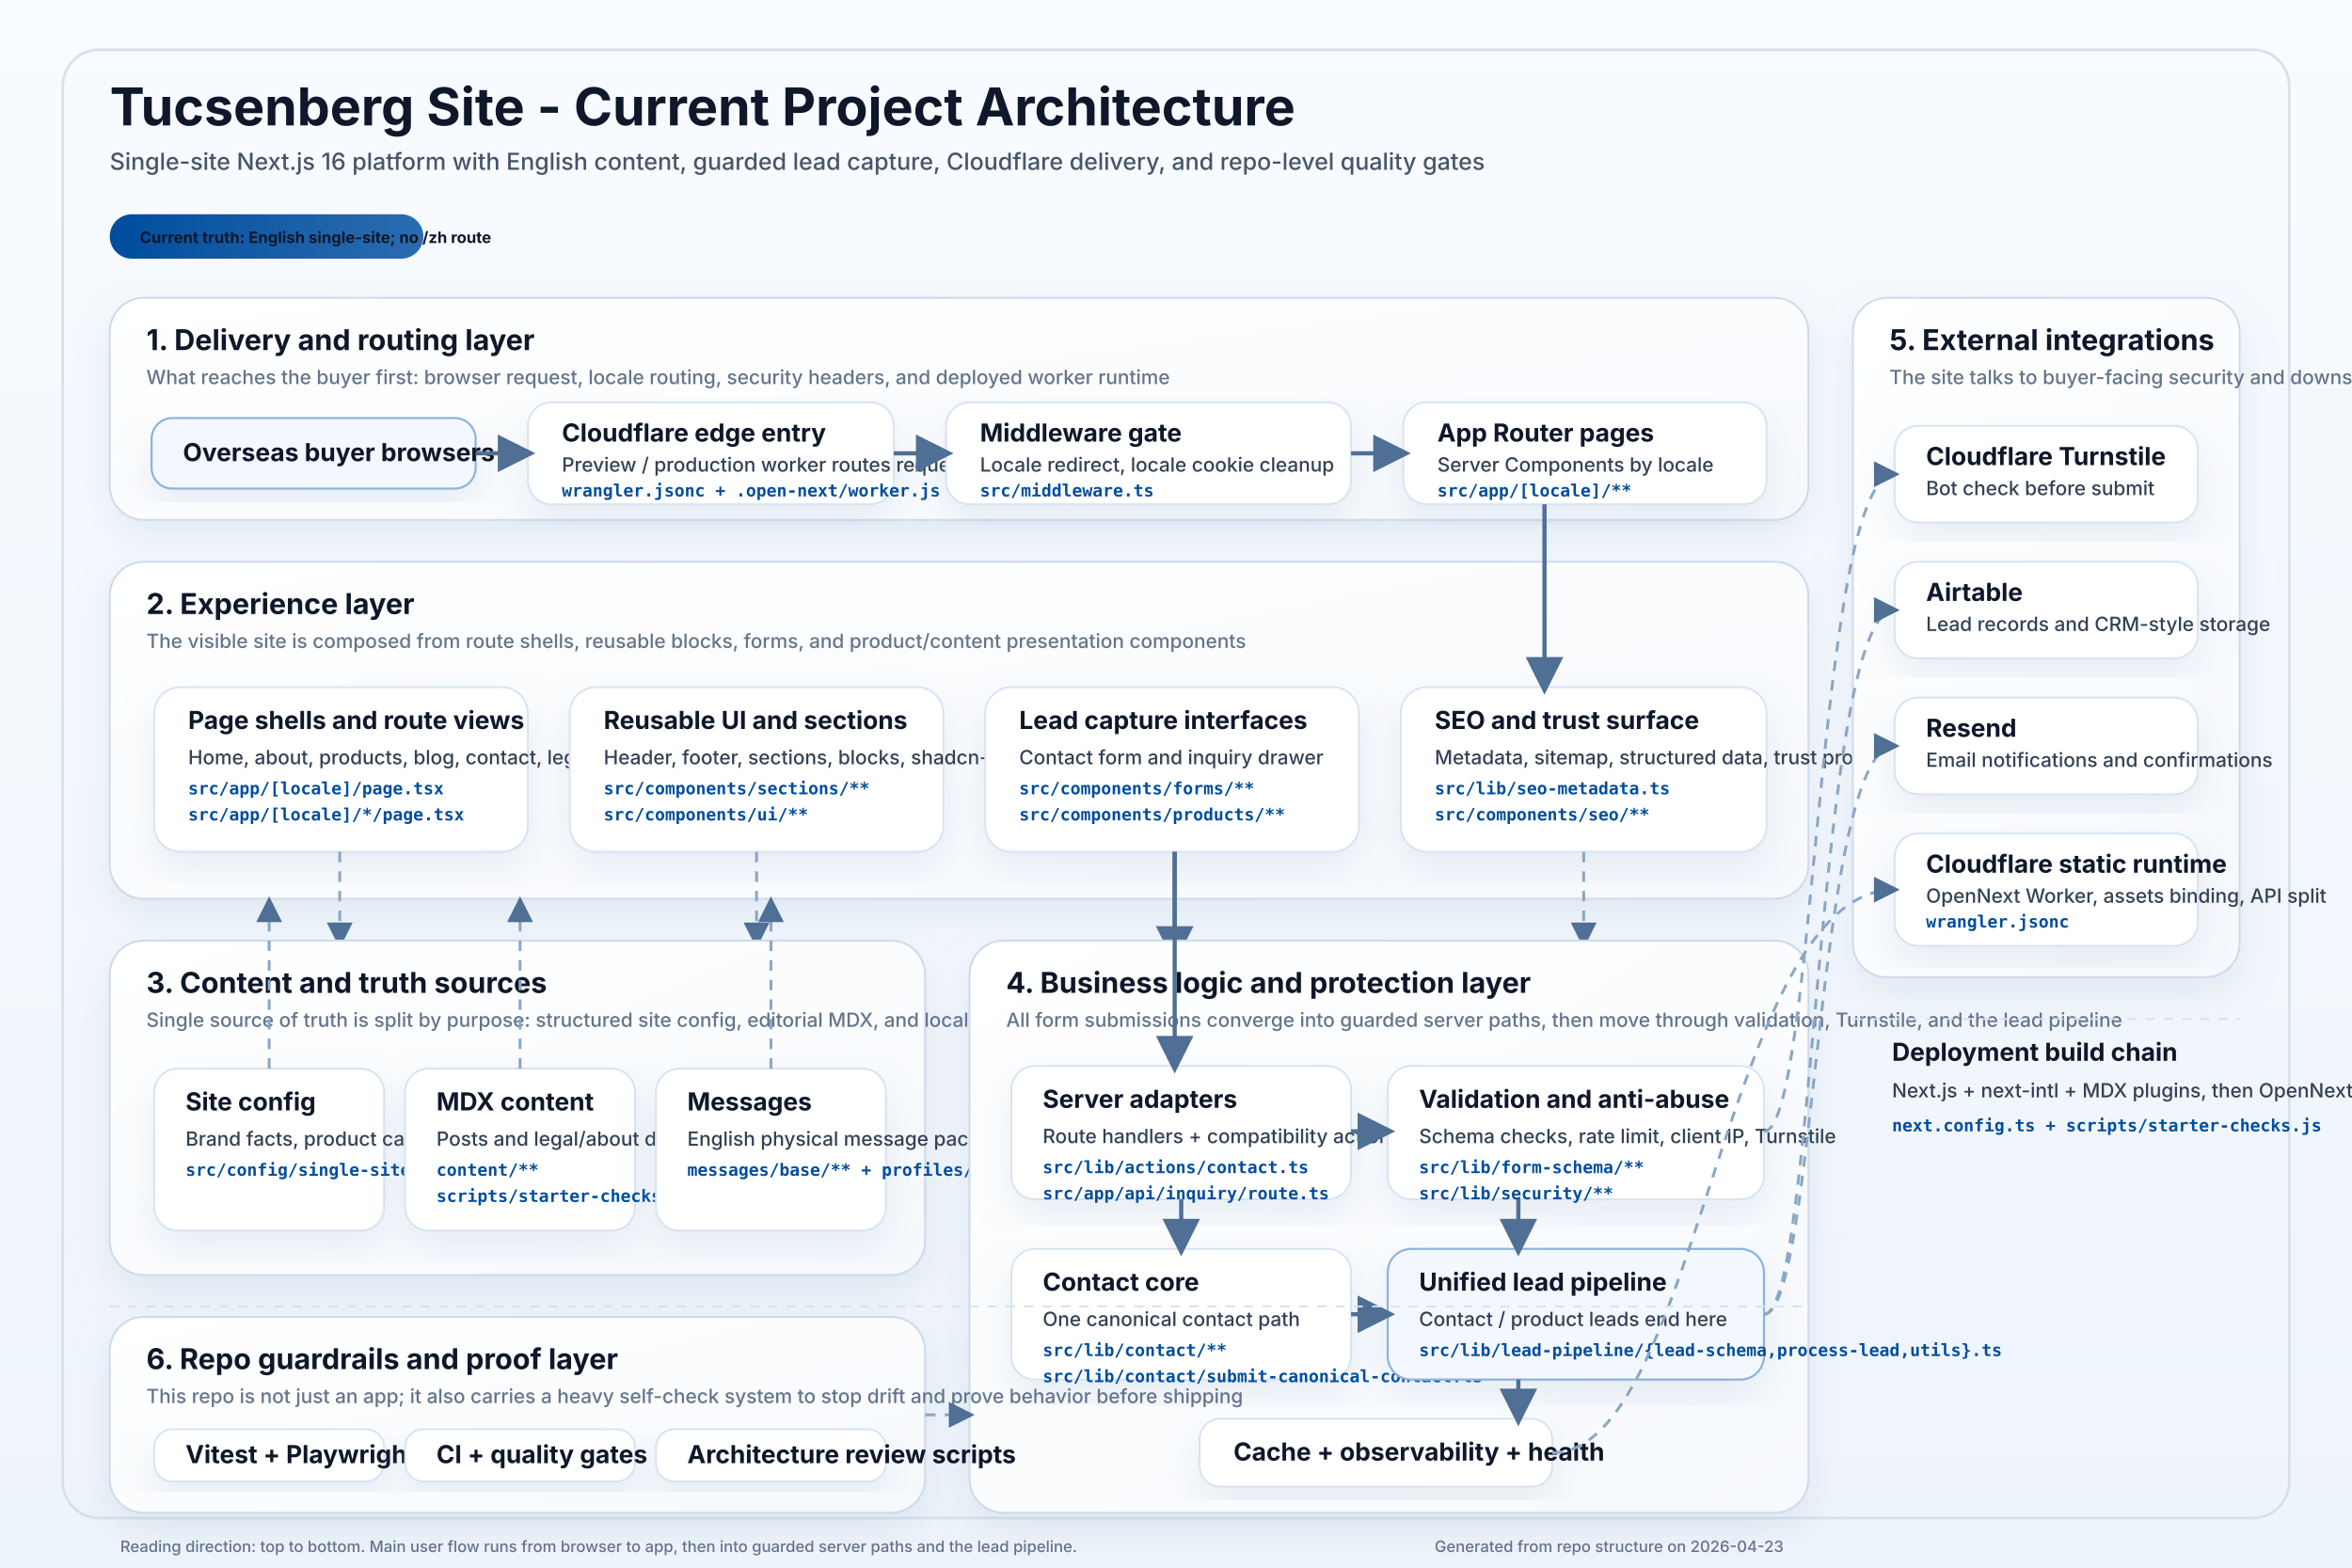
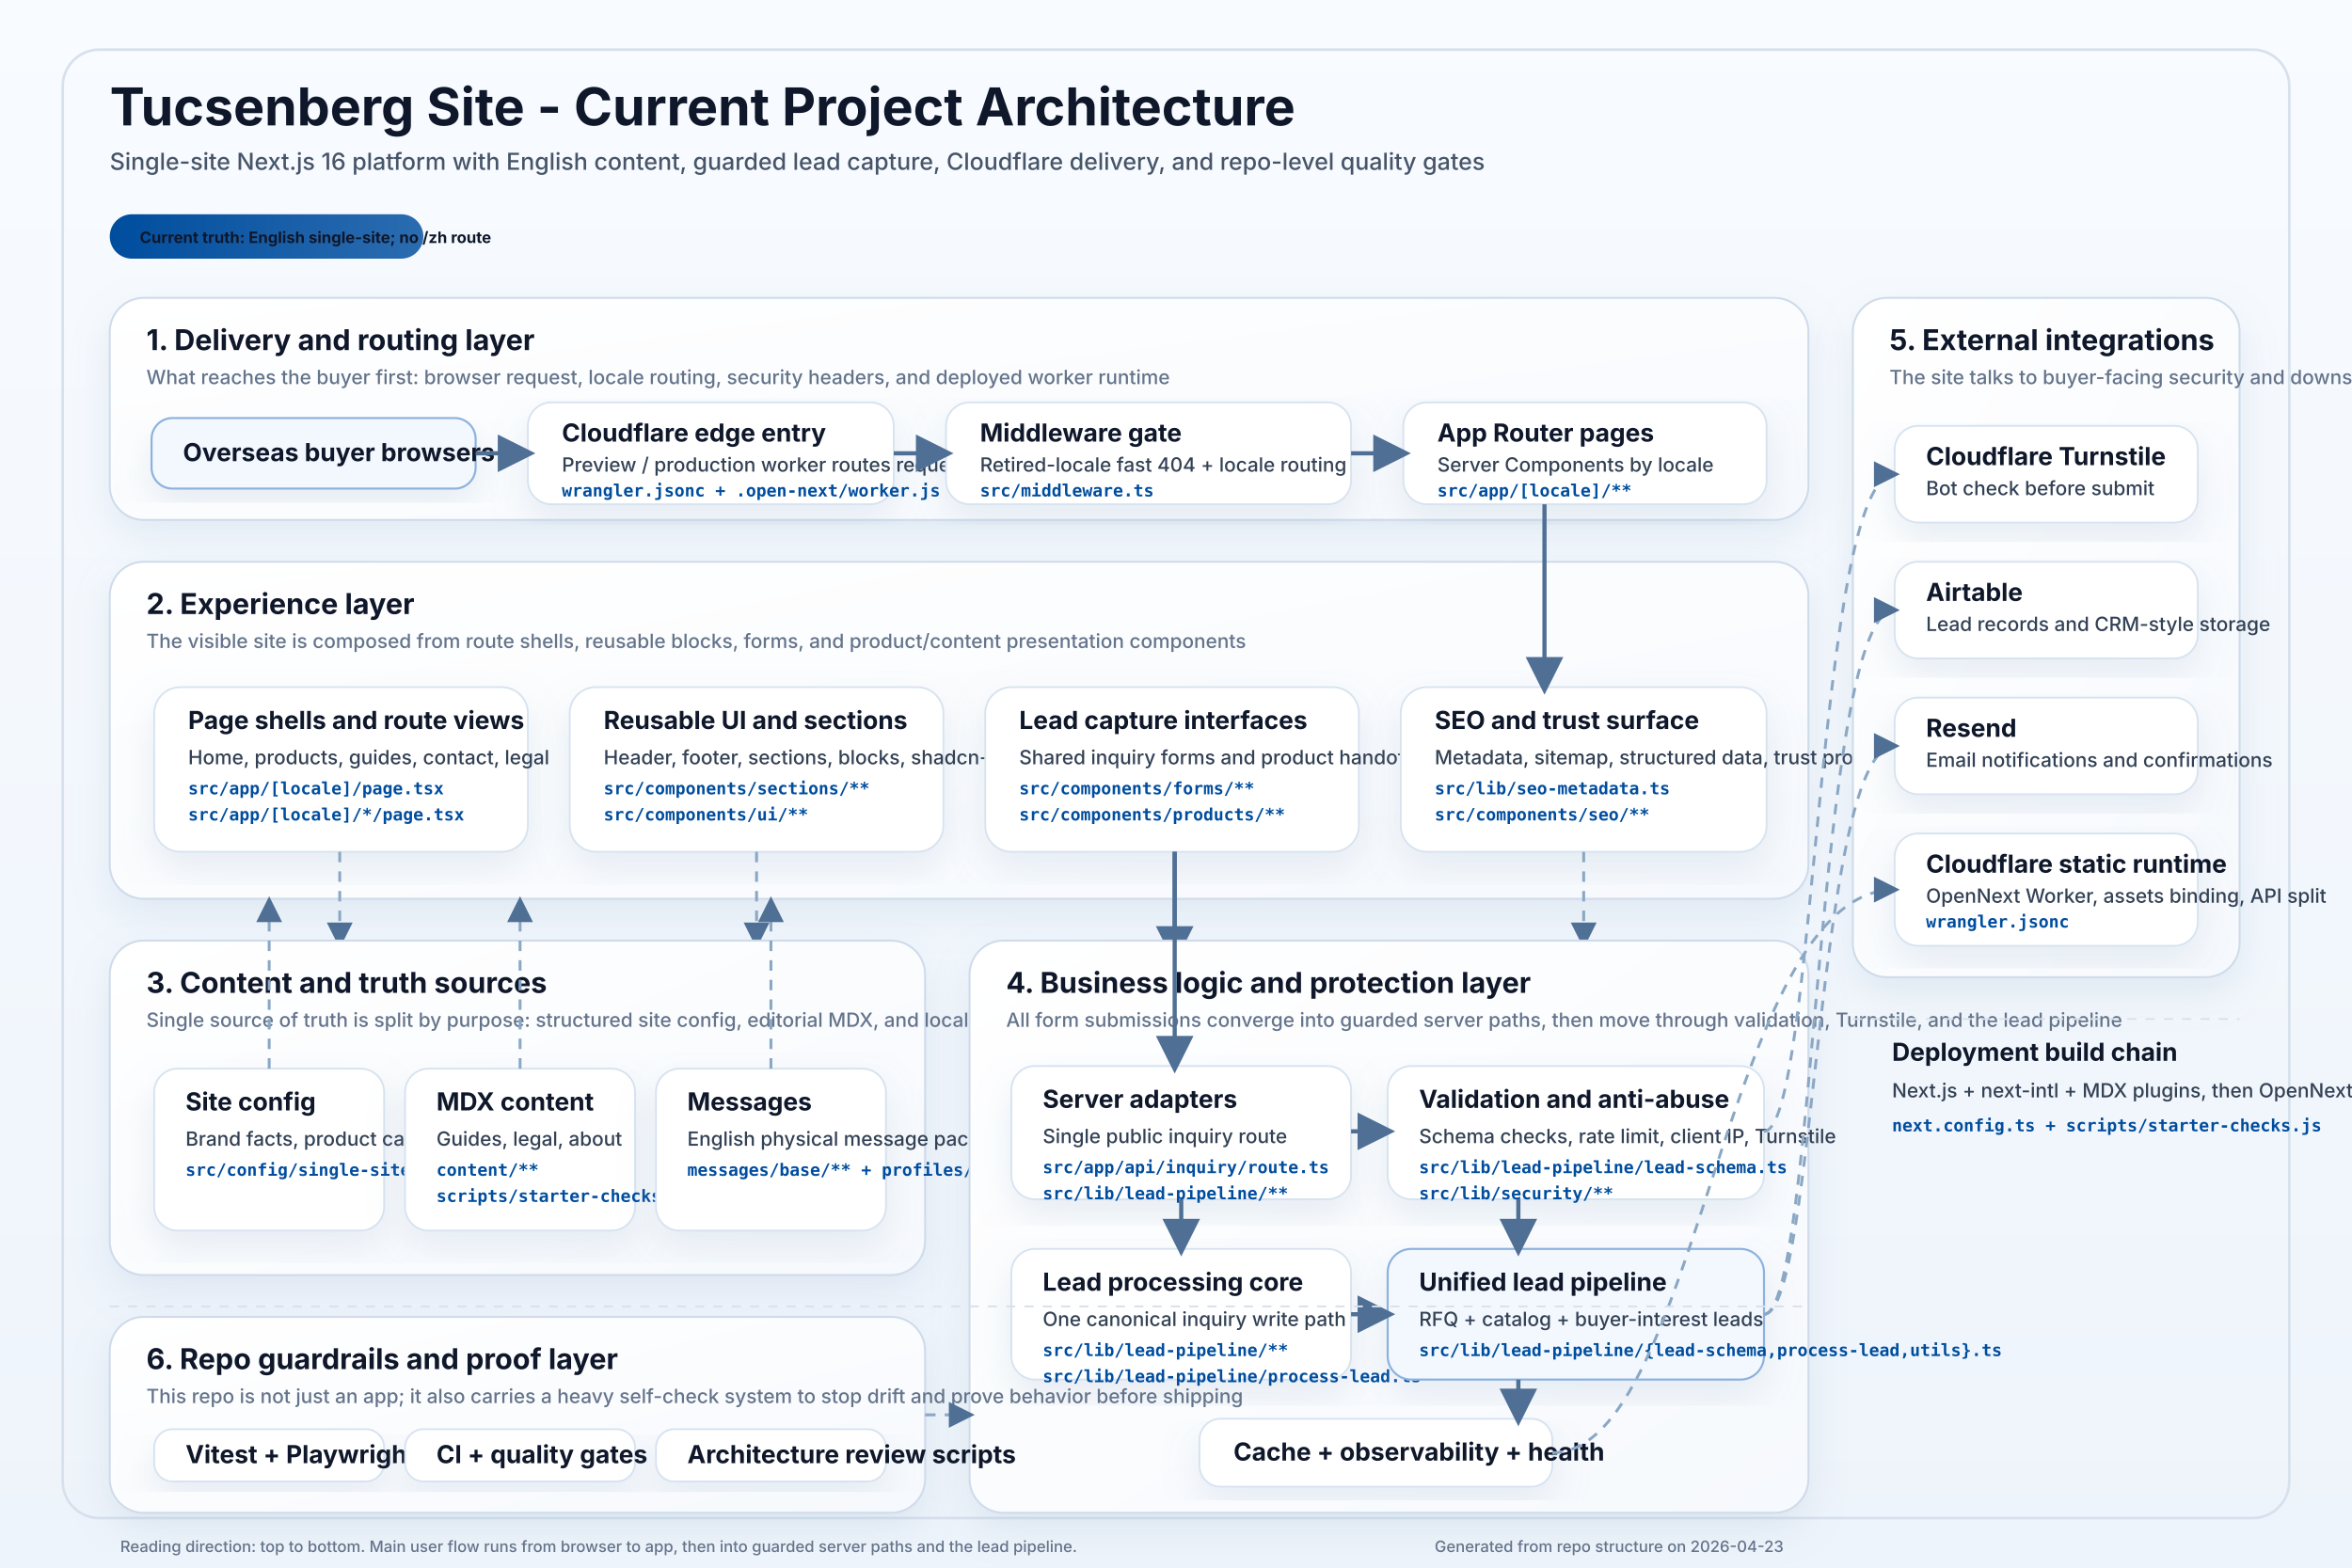
<svg xmlns="http://www.w3.org/2000/svg" width="1800" height="1200" viewBox="0 0 1800 1200" role="img" aria-labelledby="title desc">
  <defs>
    <linearGradient id="bg" x1="0" y1="0" x2="0" y2="1">
      <stop offset="0%" stop-color="#f8fbff" />
      <stop offset="100%" stop-color="#eef4fb" />
    </linearGradient>
    <linearGradient id="panel" x1="0" y1="0" x2="1" y2="1">
      <stop offset="0%" stop-color="#ffffff" />
      <stop offset="100%" stop-color="#f6f9fd" />
    </linearGradient>
    <linearGradient id="accent" x1="0" y1="0" x2="1" y2="0">
      <stop offset="0%" stop-color="#004d9e" />
      <stop offset="100%" stop-color="#2b6cb0" />
    </linearGradient>
    <filter id="shadow" x="-20%" y="-20%" width="140%" height="140%">
      <feDropShadow dx="0" dy="12" stdDeviation="14" flood-color="#8aa7c4" flood-opacity="0.18" />
    </filter>
    <marker id="arrow" viewBox="0 0 10 10" refX="8" refY="5" markerWidth="9" markerHeight="9" orient="auto-start-reverse">
      <path d="M 0 0 L 10 5 L 0 10 z" fill="#4f6f95" />
    </marker>
    <style>
      .title { font: 700 40px Inter, Arial, sans-serif; fill: #0f172a; }
      .subtitle { font: 500 18px Inter, Arial, sans-serif; fill: #475569; }
      .section-title { font: 700 22px Inter, Arial, sans-serif; fill: #0f172a; }
      .section-note { font: 500 15px Inter, Arial, sans-serif; fill: #64748b; }
      .box-title { font: 700 19px Inter, Arial, sans-serif; fill: #0f172a; }
      .box-copy { font: 500 15px Inter, Arial, sans-serif; fill: #334155; }
      .code { font: 600 13px "SFMono-Regular", Menlo, Consolas, monospace; fill: #004d9e; }
      .tiny { font: 500 12px Inter, Arial, sans-serif; fill: #64748b; }
      .chip { font: 700 12px Inter, Arial, sans-serif; fill: #0f172a; }
      .panel { fill: url(#panel); stroke: #cfdbea; stroke-width: 1.5; filter: url(#shadow); }
      .box { fill: #ffffff; stroke: #d7e3f0; stroke-width: 1.4; filter: url(#shadow); }
      .accent-box { fill: #f3f8ff; stroke: #8db2dd; stroke-width: 1.6; filter: url(#shadow); }
      .lane { fill: #ffffff; stroke: #d8e3ef; stroke-width: 1.6; }
      .flow { stroke: #4f6f95; stroke-width: 3.2; fill: none; marker-end: url(#arrow); }
      .flow-soft { stroke: #8aa7c4; stroke-width: 2.2; stroke-dasharray: 8 7; fill: none; marker-end: url(#arrow); }
      .divider { stroke: #d7e1ec; stroke-width: 1.4; stroke-dasharray: 7 7; }
    </style>
  </defs>
  <rect x="0" y="0" width="1800" height="1200" fill="url(#bg)" />
  <rect x="48" y="38" width="1704" height="1124" rx="28" fill="none" stroke="#d7e1ec" stroke-width="2" />
  <text x="84" y="96" class="title">Tucsenberg Site - Current Project Architecture</text>
  <text x="84" y="130" class="subtitle">Single-site Next.js 16 platform with English content, guarded lead capture, Cloudflare delivery, and repo-level quality gates</text>
  <rect x="84" y="164" width="240" height="34" rx="17" fill="url(#accent)" />
  <text x="107" y="186" class="chip" fill="#ffffff">Current truth: English single-site; no /zh route</text>
  <g>
    <rect x="84" y="228" width="1300" height="170" rx="26" class="panel" />
    <text x="112" y="268" class="section-title">1. Delivery and routing layer</text>
    <text x="112" y="294" class="section-note">What reaches the buyer first: browser request, locale routing, security headers, and deployed worker runtime</text>
    <rect x="116" y="320" width="248" height="54" rx="16" class="accent-box" />
    <text x="140" y="353" class="box-title">Overseas buyer browsers</text>
    <rect x="404" y="308" width="280" height="78" rx="18" class="box" />
    <text x="430" y="338" class="box-title">Cloudflare edge entry</text>
    <text x="430" y="361" class="box-copy">Preview / production worker routes requests</text>
    <text x="430" y="380" class="code">wrangler.jsonc + .open-next/worker.js</text>
    <rect x="724" y="308" width="310" height="78" rx="18" class="box" />
    <text x="750" y="338" class="box-title">Middleware gate</text>
-     <text x="750" y="361" class="box-copy">Locale redirect, locale cookie cleanup</text>
+     <text x="750" y="361" class="box-copy">Retired-locale fast 404 + locale routing</text>
    <text x="750" y="380" class="code">src/middleware.ts</text>
    <rect x="1074" y="308" width="278" height="78" rx="18" class="box" />
    <text x="1100" y="338" class="box-title">App Router pages</text>
    <text x="1100" y="361" class="box-copy">Server Components by locale</text>
    <text x="1100" y="380" class="code">src/app/[locale]/**</text>
    <path d="M364 347 L404 347" class="flow" />
    <path d="M684 347 L724 347" class="flow" />
    <path d="M1034 347 L1074 347" class="flow" />
  </g>
  <g>
    <rect x="84" y="430" width="1300" height="258" rx="26" class="panel" />
    <text x="112" y="470" class="section-title">2. Experience layer</text>
    <text x="112" y="496" class="section-note">The visible site is composed from route shells, reusable blocks, forms, and product/content presentation components</text>
    <rect x="118" y="526" width="286" height="126" rx="20" class="box" />
    <text x="144" y="558" class="box-title">Page shells and route views</text>
-     <text x="144" y="585" class="box-copy">Home, about, products, blog, contact, legal pages</text>
+     <text x="144" y="585" class="box-copy">Home, products, guides, contact, legal</text>
    <text x="144" y="608" class="code">src/app/[locale]/page.tsx</text>
    <text x="144" y="628" class="code">src/app/[locale]/*/page.tsx</text>
    <rect x="436" y="526" width="286" height="126" rx="20" class="box" />
    <text x="462" y="558" class="box-title">Reusable UI and sections</text>
    <text x="462" y="585" class="box-copy">Header, footer, sections, blocks, shadcn-based UI</text>
    <text x="462" y="608" class="code">src/components/sections/**</text>
    <text x="462" y="628" class="code">src/components/ui/**</text>
    <rect x="754" y="526" width="286" height="126" rx="20" class="box" />
    <text x="780" y="558" class="box-title">Lead capture interfaces</text>
-     <text x="780" y="585" class="box-copy">Contact form and inquiry drawer</text>
+     <text x="780" y="585" class="box-copy">Shared inquiry forms and product handoff</text>
    <text x="780" y="608" class="code">src/components/forms/**</text>
    <text x="780" y="628" class="code">src/components/products/**</text>
    <rect x="1072" y="526" width="280" height="126" rx="20" class="box" />
    <text x="1098" y="558" class="box-title">SEO and trust surface</text>
    <text x="1098" y="585" class="box-copy">Metadata, sitemap, structured data, trust proof</text>
    <text x="1098" y="608" class="code">src/lib/seo-metadata.ts</text>
    <text x="1098" y="628" class="code">src/components/seo/**</text>
    <path d="M1182 386 L1182 526" class="flow" />
    <path d="M899 652 L899 732" class="flow" />
    <path d="M260 652 L260 722" class="flow-soft" />
    <path d="M579 652 L579 722" class="flow-soft" />
    <path d="M1212 652 L1212 722" class="flow-soft" />
  </g>
  <g>
    <rect x="84" y="720" width="624" height="256" rx="26" class="panel" />
    <text x="112" y="760" class="section-title">3. Content and truth sources</text>
    <text x="112" y="786" class="section-note">Single source of truth is split by purpose: structured site config, editorial MDX, and locale messages</text>
    <rect x="118" y="818" width="176" height="124" rx="18" class="box" />
    <text x="142" y="850" class="box-title">Site config</text>
    <text x="142" y="877" class="box-copy">Brand facts, product catalog, SEO truth</text>
    <text x="142" y="900" class="code">src/config/single-site*.ts</text>
    <rect x="310" y="818" width="176" height="124" rx="18" class="box" />
    <text x="334" y="850" class="box-title">MDX content</text>
-     <text x="334" y="877" class="box-copy">Posts and legal/about draft content</text>
+     <text x="334" y="877" class="box-copy">Guides, legal, about</text>
    <text x="334" y="900" class="code">content/**</text>
    <text x="334" y="920" class="code">scripts/starter-checks.js content-manifest</text>
    <rect x="502" y="818" width="176" height="124" rx="18" class="box" />
    <text x="526" y="850" class="box-title">Messages</text>
    <text x="526" y="877" class="box-copy">English physical message packs</text>
    <text x="526" y="900" class="code">messages/base/** + profiles/**</text>
    <path d="M206 818 L206 690" class="flow-soft" />
    <path d="M398 818 L398 690" class="flow-soft" />
    <path d="M590 818 L590 690" class="flow-soft" />
  </g>
  <g>
    <rect x="742" y="720" width="642" height="438" rx="26" class="panel" />
    <text x="770" y="760" class="section-title">4. Business logic and protection layer</text>
    <text x="770" y="786" class="section-note">All form submissions converge into guarded server paths, then move through validation, Turnstile, and the lead pipeline</text>
    <rect x="774" y="816" width="260" height="102" rx="18" class="box" />
    <text x="798" y="848" class="box-title">Server adapters</text>
-     <text x="798" y="875" class="box-copy">Route handlers + compatibility action</text>
-     <text x="798" y="898" class="code">src/lib/actions/contact.ts</text>
-     <text x="798" y="918" class="code">src/app/api/inquiry/route.ts</text>
+     <text x="798" y="875" class="box-copy">Single public inquiry route</text>
+     <text x="798" y="898" class="code">src/app/api/inquiry/route.ts</text>
+     <text x="798" y="918" class="code">src/lib/lead-pipeline/**</text>
    <rect x="1062" y="816" width="288" height="102" rx="18" class="box" />
    <text x="1086" y="848" class="box-title">Validation and anti-abuse</text>
    <text x="1086" y="875" class="box-copy">Schema checks, rate limit, client IP, Turnstile</text>
-     <text x="1086" y="898" class="code">src/lib/form-schema/**</text>
+     <text x="1086" y="898" class="code">src/lib/lead-pipeline/lead-schema.ts</text>
    <text x="1086" y="918" class="code">src/lib/security/**</text>
    <rect x="774" y="956" width="260" height="100" rx="18" class="box" />
-     <text x="798" y="988" class="box-title">Contact core</text>
-     <text x="798" y="1015" class="box-copy">One canonical contact path</text>
-     <text x="798" y="1038" class="code">src/lib/contact/**</text>
-     <text x="798" y="1058" class="code">src/lib/contact/submit-canonical-contact.ts</text>
+     <text x="798" y="988" class="box-title">Lead processing core</text>
+     <text x="798" y="1015" class="box-copy">One canonical inquiry write path</text>
+     <text x="798" y="1038" class="code">src/lib/lead-pipeline/**</text>
+     <text x="798" y="1058" class="code">src/lib/lead-pipeline/process-lead.ts</text>
    <rect x="1062" y="956" width="288" height="100" rx="18" class="accent-box" />
    <text x="1086" y="988" class="box-title">Unified lead pipeline</text>
-     <text x="1086" y="1015" class="box-copy">Contact / product leads end here</text>
+     <text x="1086" y="1015" class="box-copy">RFQ + catalog + buyer-interest leads</text>
    <text x="1086" y="1038" class="code">src/lib/lead-pipeline/{lead-schema,process-lead,utils}.ts</text>
    <rect x="918" y="1086" width="270" height="52" rx="16" class="box" />
    <text x="944" y="1118" class="box-title">Cache + observability + health</text>
    <path d="M899 652 L899 816" class="flow" />
    <path d="M1034 866 L1062 866" class="flow" />
    <path d="M1162 918 L1162 956" class="flow" />
    <path d="M904 918 L904 956" class="flow" />
    <path d="M1034 1006 L1062 1006" class="flow" />
    <path d="M1162 1056 L1162 1086" class="flow" />
  </g>
  <g>
    <rect x="1418" y="228" width="296" height="520" rx="26" class="panel" />
    <text x="1446" y="268" class="section-title">5. External integrations</text>
    <text x="1446" y="294" class="section-note">The site talks to buyer-facing security and downstream sales tooling, plus Cloudflare cache primitives</text>
    <rect x="1450" y="326" width="232" height="74" rx="18" class="box" />
    <text x="1474" y="356" class="box-title">Cloudflare Turnstile</text>
    <text x="1474" y="379" class="box-copy">Bot check before submit</text>
    <rect x="1450" y="430" width="232" height="74" rx="18" class="box" />
    <text x="1474" y="460" class="box-title">Airtable</text>
    <text x="1474" y="483" class="box-copy">Lead records and CRM-style storage</text>
    <rect x="1450" y="534" width="232" height="74" rx="18" class="box" />
    <text x="1474" y="564" class="box-title">Resend</text>
    <text x="1474" y="587" class="box-copy">Email notifications and confirmations</text>
    <rect x="1450" y="638" width="232" height="86" rx="18" class="box" />
    <text x="1474" y="668" class="box-title">Cloudflare static runtime</text>
    <text x="1474" y="691" class="box-copy">OpenNext Worker, assets binding, API split</text>
    <text x="1474" y="710" class="code">wrangler.jsonc</text>
    <path d="M1350 866 C1390 866 1390 363 1450 363" class="flow-soft" />
    <path d="M1350 1006 C1390 1006 1390 467 1450 467" class="flow-soft" />
    <path d="M1350 1006 C1390 1006 1390 571 1450 571" class="flow-soft" />
    <path d="M1188 1112 C1300 1112 1320 681 1450 681" class="flow-soft" />
  </g>
  <g>
    <rect x="84" y="1008" width="624" height="150" rx="26" class="panel" />
    <text x="112" y="1048" class="section-title">6. Repo guardrails and proof layer</text>
    <text x="112" y="1074" class="section-note">This repo is not just an app; it also carries a heavy self-check system to stop drift and prove behavior before shipping</text>
    <rect x="118" y="1094" width="176" height="40" rx="14" class="box" />
    <text x="142" y="1120" class="box-title">Vitest + Playwright</text>
    <rect x="310" y="1094" width="176" height="40" rx="14" class="box" />
    <text x="334" y="1120" class="box-title">CI + quality gates</text>
    <rect x="502" y="1094" width="176" height="40" rx="14" class="box" />
    <text x="526" y="1120" class="box-title">Architecture review scripts</text>
    <path d="M708 1083 L742 1083" class="flow-soft" />
  </g>
  <line x1="1418" y1="780" x2="1714" y2="780" class="divider" />
  <text x="1448" y="812" class="box-title">Deployment build chain</text>
  <text x="1448" y="840" class="box-copy">Next.js + next-intl + MDX plugins, then OpenNext to Cloudflare</text>
  <text x="1448" y="866" class="code">next.config.ts + scripts/starter-checks.js</text>
  <line x1="84" y1="1000" x2="1384" y2="1000" class="divider" />
  <text x="92" y="1188" class="tiny">Reading direction: top to bottom. Main user flow runs from browser to app, then into guarded server paths and the lead pipeline.</text>
  <text x="1365" y="1188" class="tiny" text-anchor="end">Generated from repo structure on 2026-04-23</text>
</svg>
